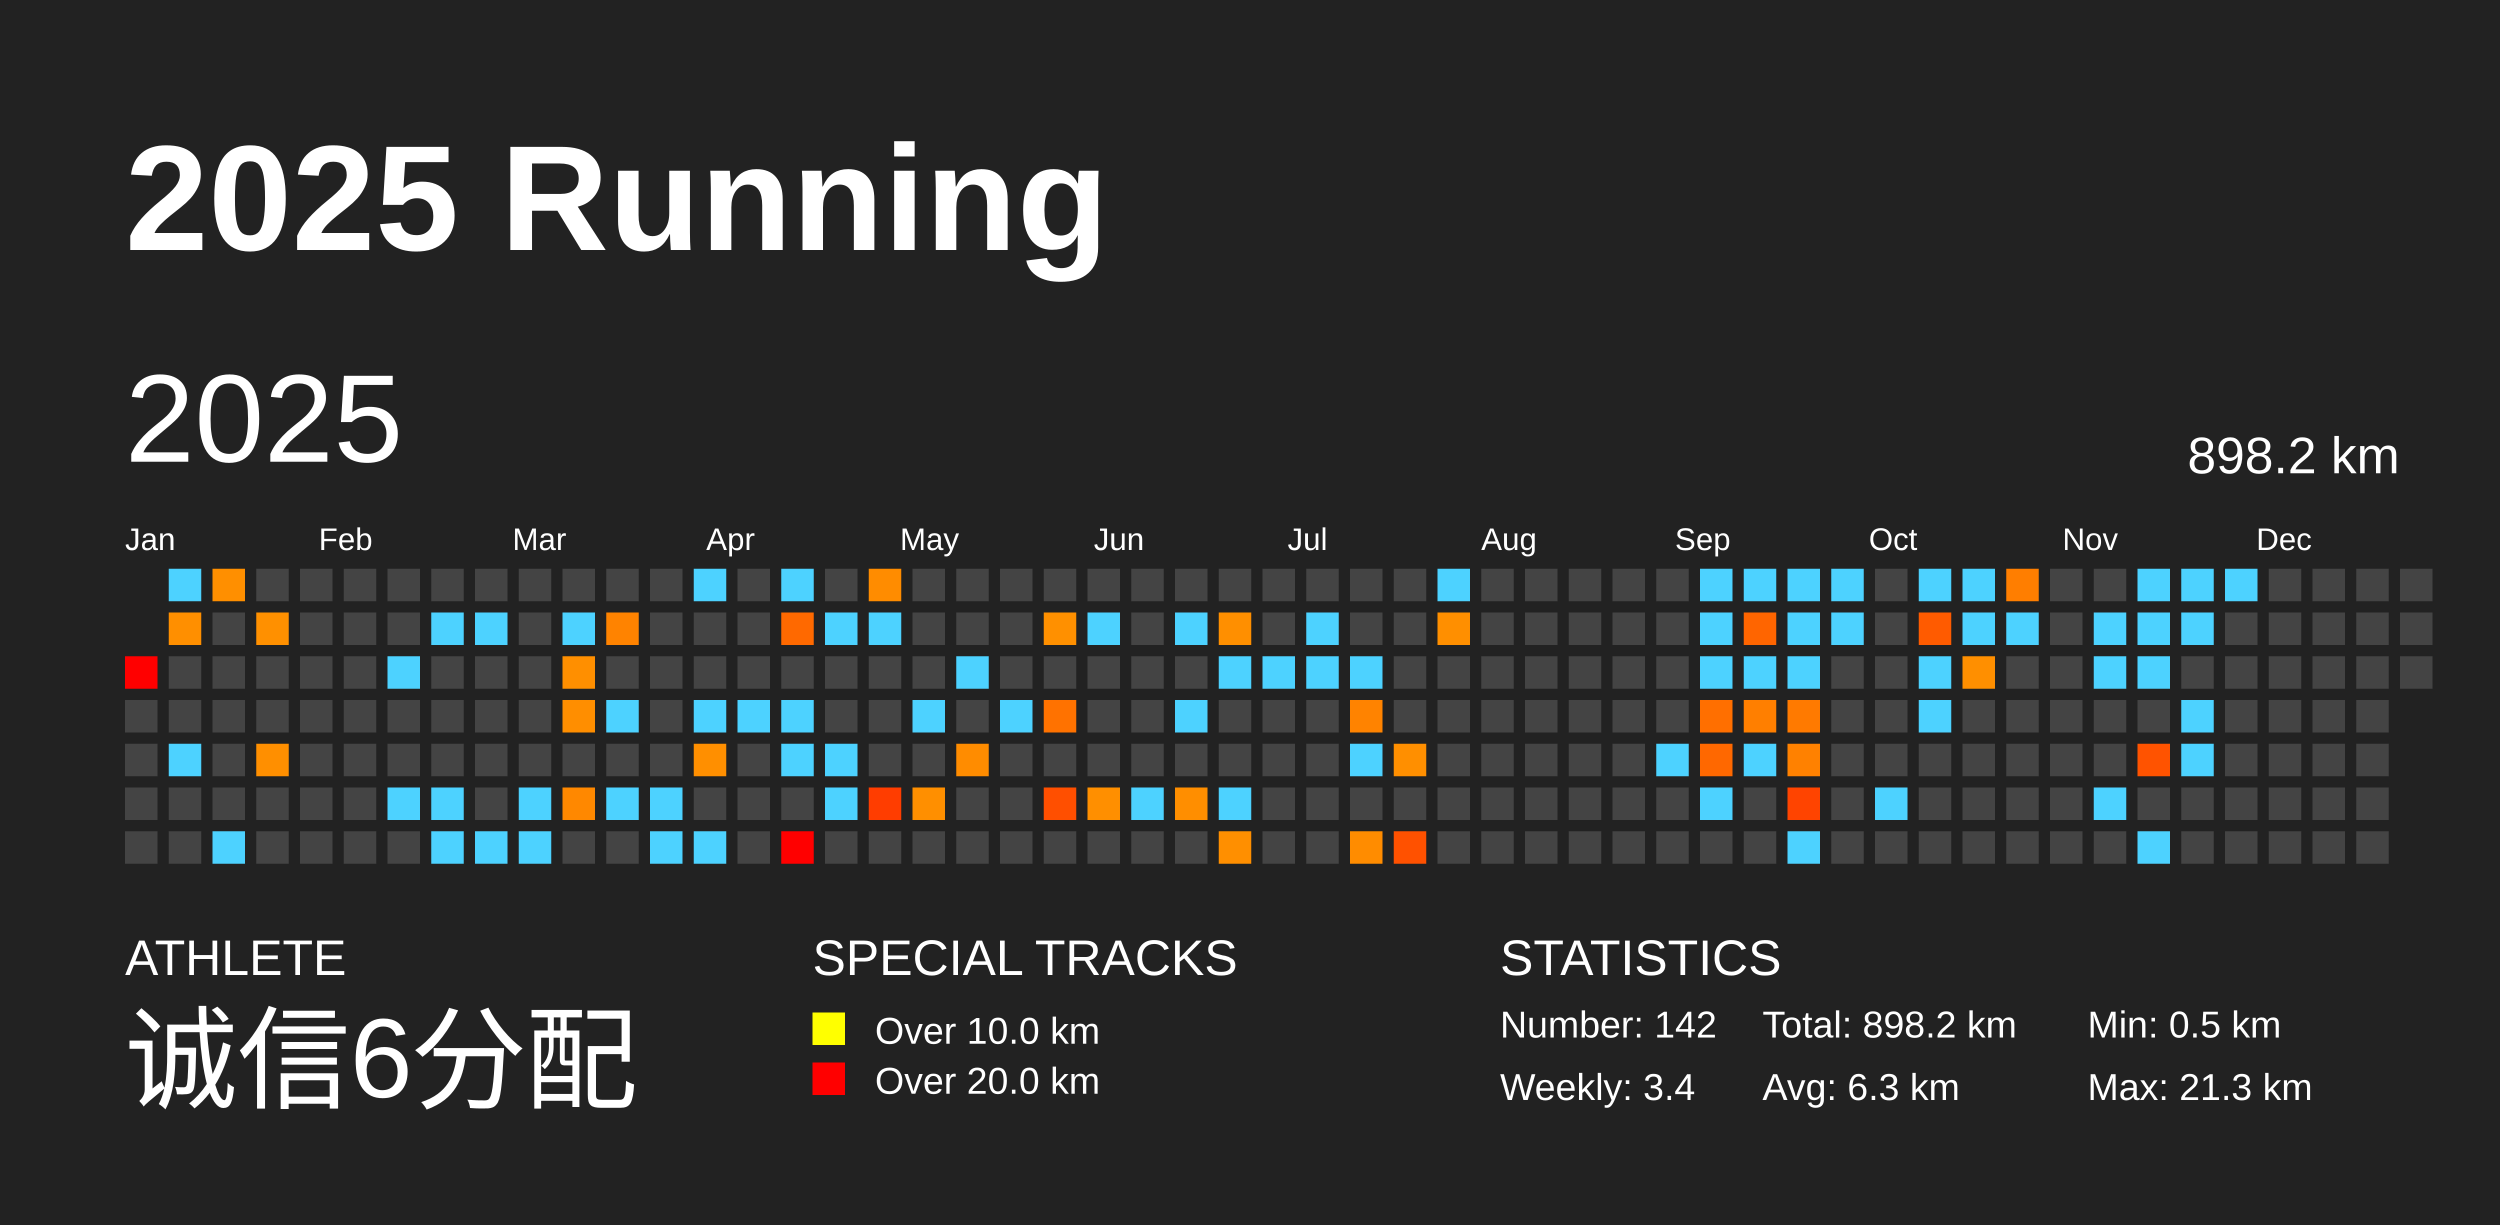
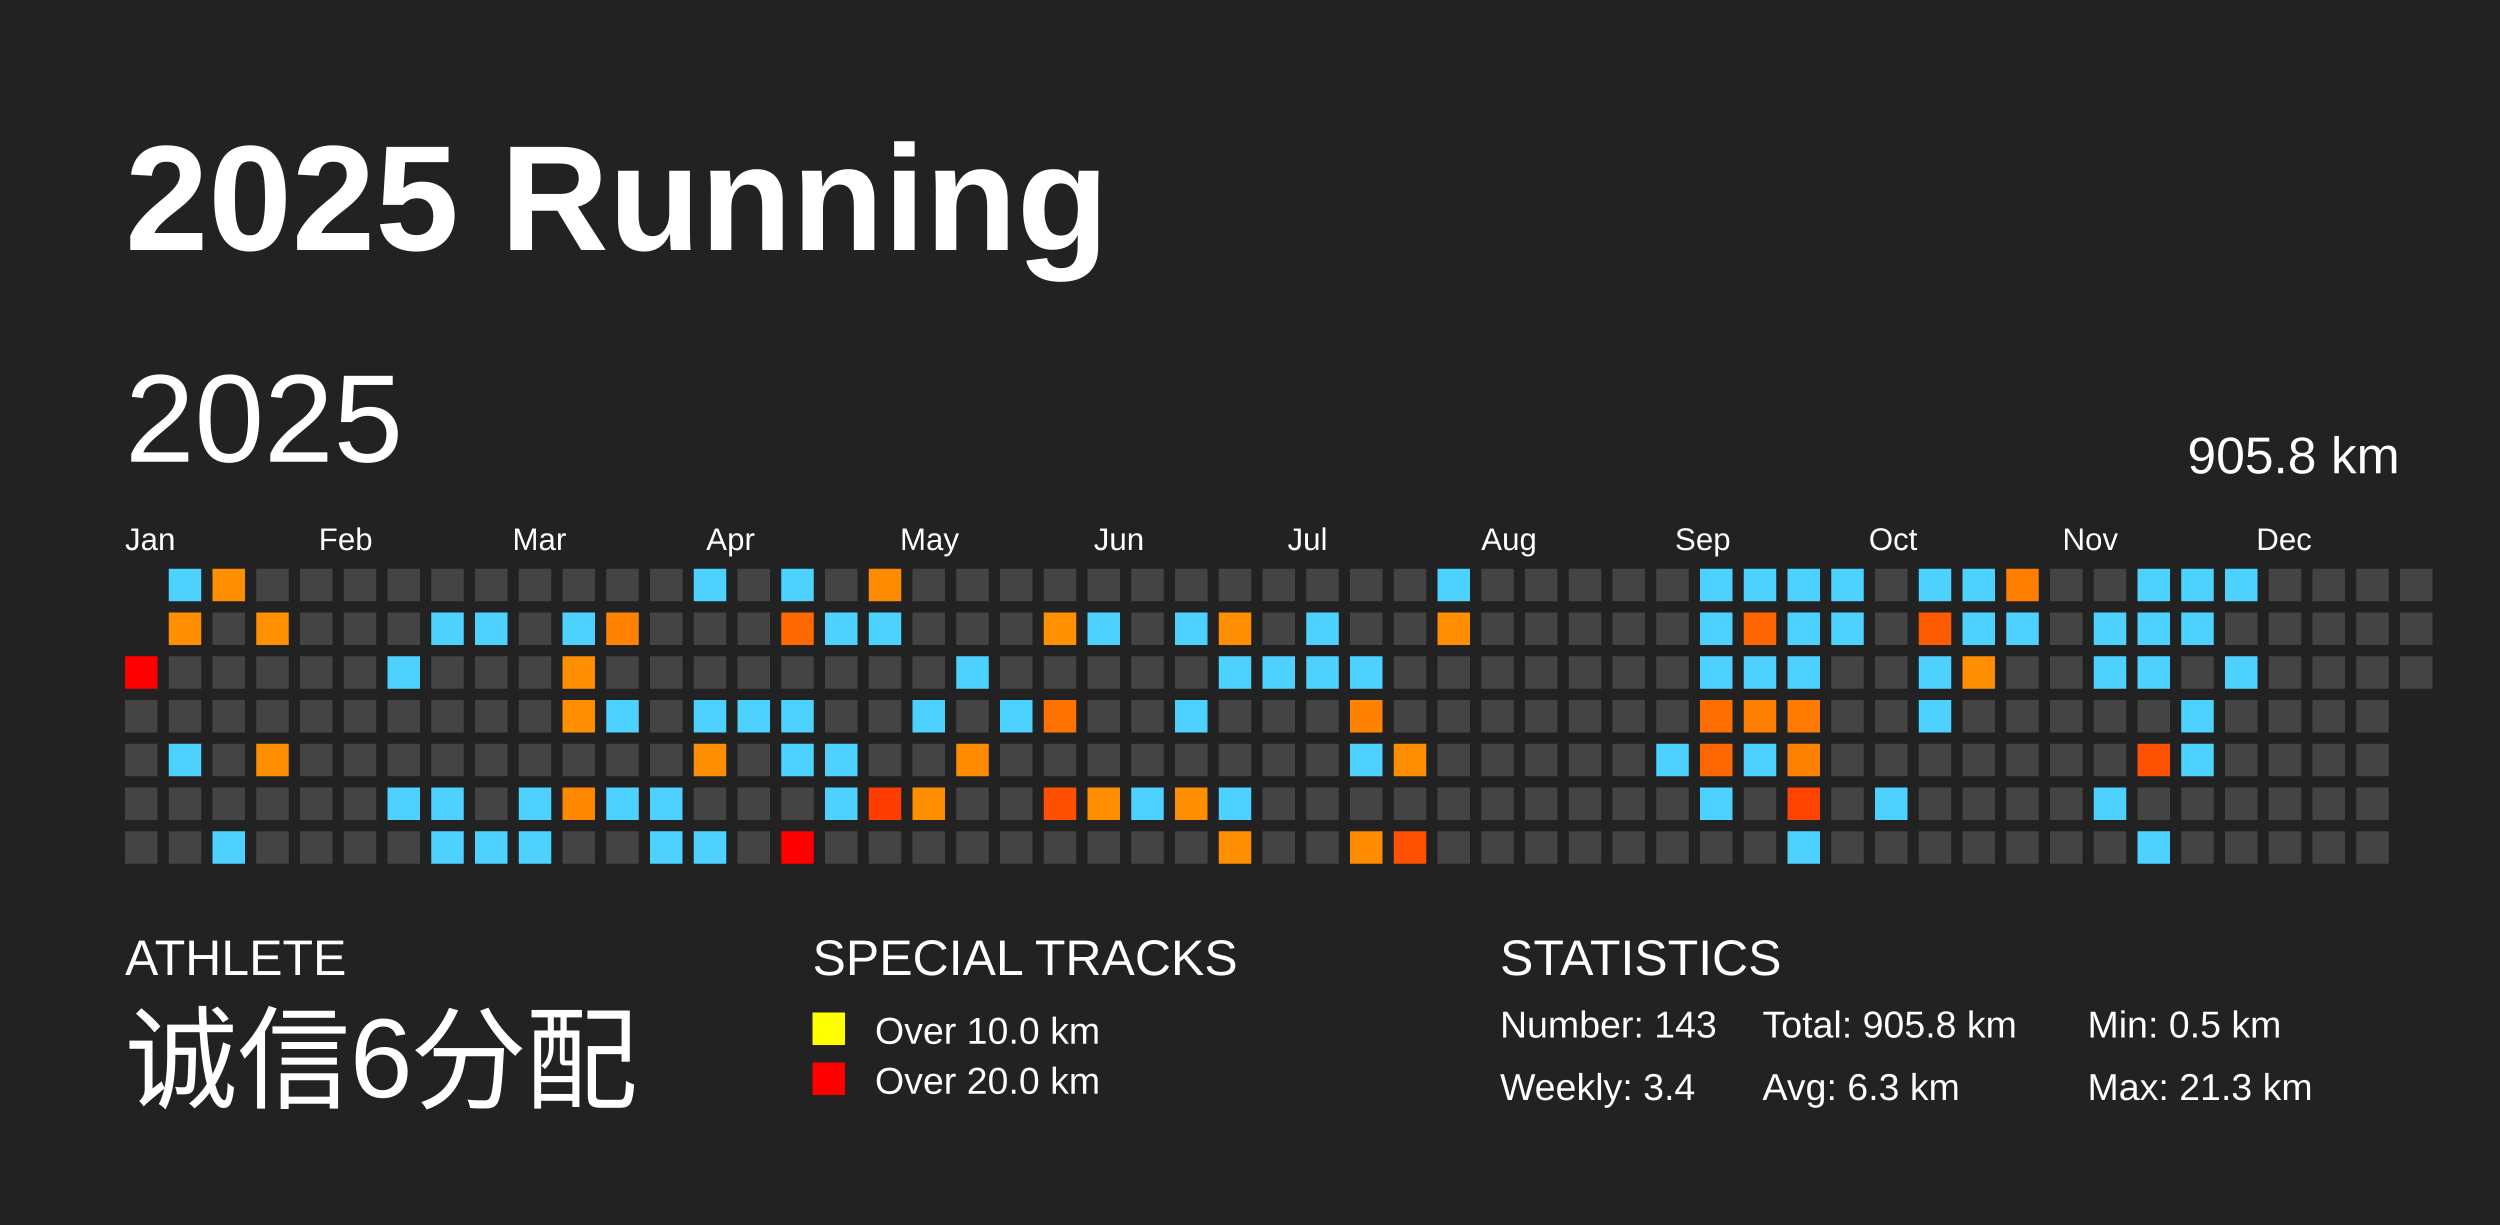
<svg xmlns="http://www.w3.org/2000/svg" baseProfile="full" height="98mm" version="1.1" viewBox="0,0,200,98" width="200mm">
  <defs />
  <rect fill="#222222" height="98" width="200" x="0" y="0" />
  <text fill="#FFFFFF" style="font-size:12px; font-family:Arial; font-weight:bold;" x="10" y="20">2025 Running</text>
  <text fill="#FFFFFF" style="font-size:4px; font-family:Arial" x="10" y="78">ATHLETE</text>
  <text fill="#FFFFFF" style="font-size:9px; font-family:Arial" x="10" y="88">诚信6分配</text>
  <text fill="#FFFFFF" style="font-size:4px; font-family:Arial" x="65" y="78">SPECIAL TRACKS</text>
  <rect fill="yellow" height="2.6" width="2.6" x="65" y="81" />
  <text fill="#FFFFFF" style="font-size:3px; font-family:Arial" x="70" y="83.5">Over 10.0 km</text>
  <rect fill="red" height="2.6" width="2.6" x="65" y="85" />
  <text fill="#FFFFFF" style="font-size:3px; font-family:Arial" x="70" y="87.5">Over 20.0 km</text>
  <text fill="#FFFFFF" style="font-size:4px; font-family:Arial" x="120" y="78">STATISTICS</text>
-   <text fill="#FFFFFF" style="font-size:3px; font-family:Arial" x="120" y="83">Number: 142</text>
+   <text fill="#FFFFFF" style="font-size:3px; font-family:Arial" x="120" y="83">Number: 143</text>
  <text fill="#FFFFFF" style="font-size:3px; font-family:Arial" x="120" y="88">Weekly: 3.4</text>
-   <text fill="#FFFFFF" style="font-size:3px; font-family:Arial" x="141" y="83">Total: 898.2 km</text>
+   <text fill="#FFFFFF" style="font-size:3px; font-family:Arial" x="141" y="83">Total: 905.8 km</text>
  <text fill="#FFFFFF" style="font-size:3px; font-family:Arial" x="141" y="88">Avg: 6.3 km</text>
  <text fill="#FFFFFF" style="font-size:3px; font-family:Arial" x="167" y="83">Min: 0.5 km</text>
  <text fill="#FFFFFF" style="font-size:3px; font-family:Arial" x="167" y="88">Max: 21.3 km</text>
  <text dominant-baseline="hanging" fill="#FFFFFF" style="font-size:10.0px; font-family:Arial;" x="10" y="30">2025</text>
-   <text dominant-baseline="hanging" fill="#FFFFFF" style="font-size:4.125px; font-family:Arial;" x="175" y="35">898.2 km</text>
+   <text dominant-baseline="hanging" fill="#FFFFFF" style="font-size:4.125px; font-family:Arial;" x="175" y="35">905.8 km</text>
  <text fill="#FFFFFF" style="font-size:2.5px; font-family:Arial" x="10.0" y="44">Jan</text>
  <text fill="#FFFFFF" style="font-size:2.5px; font-family:Arial" x="25.5" y="44">Feb</text>
  <text fill="#FFFFFF" style="font-size:2.5px; font-family:Arial" x="41.0" y="44">Mar</text>
  <text fill="#FFFFFF" style="font-size:2.5px; font-family:Arial" x="56.5" y="44">Apr</text>
  <text fill="#FFFFFF" style="font-size:2.5px; font-family:Arial" x="72.0" y="44">May</text>
  <text fill="#FFFFFF" style="font-size:2.5px; font-family:Arial" x="87.5" y="44">Jun</text>
  <text fill="#FFFFFF" style="font-size:2.5px; font-family:Arial" x="103.0" y="44">Jul</text>
  <text fill="#FFFFFF" style="font-size:2.5px; font-family:Arial" x="118.5" y="44">Aug</text>
  <text fill="#FFFFFF" style="font-size:2.5px; font-family:Arial" x="134.0" y="44">Sep</text>
  <text fill="#FFFFFF" style="font-size:2.5px; font-family:Arial" x="149.5" y="44">Oct</text>
  <text fill="#FFFFFF" style="font-size:2.5px; font-family:Arial" x="165.0" y="44">Nov</text>
  <text fill="#FFFFFF" style="font-size:2.5px; font-family:Arial" x="180.5" y="44">Dec</text>
  <rect fill="red" height="2.6" width="2.6" x="10.0" y="52.5" />
  <rect fill="#444444" height="2.6" width="2.6" x="10.0" y="56.0" />
  <rect fill="#444444" height="2.6" width="2.6" x="10.0" y="59.5" />
  <rect fill="#444444" height="2.6" width="2.6" x="10.0" y="63.0" />
  <rect fill="#444444" height="2.6" width="2.6" x="10.0" y="66.5" />
  <rect fill="#4dd2ff" height="2.6" width="2.6" x="13.5" y="45.5" />
  <rect fill="#ff8f00" height="2.6" width="2.6" x="13.5" y="49.0" />
  <rect fill="#444444" height="2.6" width="2.6" x="13.5" y="52.5" />
  <rect fill="#444444" height="2.6" width="2.6" x="13.5" y="56.0" />
  <rect fill="#4dd2ff" height="2.6" width="2.6" x="13.5" y="59.5" />
  <rect fill="#444444" height="2.6" width="2.6" x="13.5" y="63.0" />
  <rect fill="#444444" height="2.6" width="2.6" x="13.5" y="66.5" />
  <rect fill="#ff8f00" height="2.6" width="2.6" x="17.0" y="45.5" />
  <rect fill="#444444" height="2.6" width="2.6" x="17.0" y="49.0" />
  <rect fill="#444444" height="2.6" width="2.6" x="17.0" y="52.5" />
  <rect fill="#444444" height="2.6" width="2.6" x="17.0" y="56.0" />
  <rect fill="#444444" height="2.6" width="2.6" x="17.0" y="59.5" />
  <rect fill="#444444" height="2.6" width="2.6" x="17.0" y="63.0" />
  <rect fill="#4dd2ff" height="2.6" width="2.6" x="17.0" y="66.5" />
  <rect fill="#444444" height="2.6" width="2.6" x="20.5" y="45.5" />
  <rect fill="#ff9000" height="2.6" width="2.6" x="20.5" y="49.0" />
  <rect fill="#444444" height="2.6" width="2.6" x="20.5" y="52.5" />
  <rect fill="#444444" height="2.6" width="2.6" x="20.5" y="56.0" />
  <rect fill="#ff8f00" height="2.6" width="2.6" x="20.5" y="59.5" />
  <rect fill="#444444" height="2.6" width="2.6" x="20.5" y="63.0" />
  <rect fill="#444444" height="2.6" width="2.6" x="20.5" y="66.5" />
  <rect fill="#444444" height="2.6" width="2.6" x="24.0" y="45.5" />
  <rect fill="#444444" height="2.6" width="2.6" x="24.0" y="49.0" />
  <rect fill="#444444" height="2.6" width="2.6" x="24.0" y="52.5" />
  <rect fill="#444444" height="2.6" width="2.6" x="24.0" y="56.0" />
  <rect fill="#444444" height="2.6" width="2.6" x="24.0" y="59.5" />
  <rect fill="#444444" height="2.6" width="2.6" x="24.0" y="63.0" />
  <rect fill="#444444" height="2.6" width="2.6" x="24.0" y="66.5" />
  <rect fill="#444444" height="2.6" width="2.6" x="27.5" y="45.5" />
  <rect fill="#444444" height="2.6" width="2.6" x="27.5" y="49.0" />
  <rect fill="#444444" height="2.6" width="2.6" x="27.5" y="52.5" />
  <rect fill="#444444" height="2.6" width="2.6" x="27.5" y="56.0" />
  <rect fill="#444444" height="2.6" width="2.6" x="27.5" y="59.5" />
  <rect fill="#444444" height="2.6" width="2.6" x="27.5" y="63.0" />
  <rect fill="#444444" height="2.6" width="2.6" x="27.5" y="66.5" />
  <rect fill="#444444" height="2.6" width="2.6" x="31.0" y="45.5" />
  <rect fill="#444444" height="2.6" width="2.6" x="31.0" y="49.0" />
  <rect fill="#4dd2ff" height="2.6" width="2.6" x="31.0" y="52.5" />
  <rect fill="#444444" height="2.6" width="2.6" x="31.0" y="56.0" />
  <rect fill="#444444" height="2.6" width="2.6" x="31.0" y="59.5" />
  <rect fill="#4dd2ff" height="2.6" width="2.6" x="31.0" y="63.0" />
  <rect fill="#444444" height="2.6" width="2.6" x="31.0" y="66.5" />
  <rect fill="#444444" height="2.6" width="2.6" x="34.5" y="45.5" />
  <rect fill="#4dd2ff" height="2.6" width="2.6" x="34.5" y="49.0" />
  <rect fill="#444444" height="2.6" width="2.6" x="34.5" y="52.5" />
  <rect fill="#444444" height="2.6" width="2.6" x="34.5" y="56.0" />
  <rect fill="#444444" height="2.6" width="2.6" x="34.5" y="59.5" />
  <rect fill="#4dd2ff" height="2.6" width="2.6" x="34.5" y="63.0" />
  <rect fill="#4dd2ff" height="2.6" width="2.6" x="34.5" y="66.5" />
  <rect fill="#444444" height="2.6" width="2.6" x="38.0" y="45.5" />
  <rect fill="#4dd2ff" height="2.6" width="2.6" x="38.0" y="49.0" />
  <rect fill="#444444" height="2.6" width="2.6" x="38.0" y="52.5" />
  <rect fill="#444444" height="2.6" width="2.6" x="38.0" y="56.0" />
  <rect fill="#444444" height="2.6" width="2.6" x="38.0" y="59.5" />
  <rect fill="#444444" height="2.6" width="2.6" x="38.0" y="63.0" />
  <rect fill="#4dd2ff" height="2.6" width="2.6" x="38.0" y="66.5" />
  <rect fill="#444444" height="2.6" width="2.6" x="41.5" y="45.5" />
  <rect fill="#444444" height="2.6" width="2.6" x="41.5" y="49.0" />
  <rect fill="#444444" height="2.6" width="2.6" x="41.5" y="52.5" />
  <rect fill="#444444" height="2.6" width="2.6" x="41.5" y="56.0" />
  <rect fill="#444444" height="2.6" width="2.6" x="41.5" y="59.5" />
  <rect fill="#4dd2ff" height="2.6" width="2.6" x="41.5" y="63.0" />
  <rect fill="#4dd2ff" height="2.6" width="2.6" x="41.5" y="66.5" />
  <rect fill="#444444" height="2.6" width="2.6" x="45.0" y="45.5" />
  <rect fill="#4dd2ff" height="2.6" width="2.6" x="45.0" y="49.0" />
  <rect fill="#ff8f00" height="2.6" width="2.6" x="45.0" y="52.5" />
  <rect fill="#ff8e00" height="2.6" width="2.6" x="45.0" y="56.0" />
  <rect fill="#444444" height="2.6" width="2.6" x="45.0" y="59.5" />
  <rect fill="#ff8800" height="2.6" width="2.6" x="45.0" y="63.0" />
  <rect fill="#444444" height="2.6" width="2.6" x="45.0" y="66.5" />
  <rect fill="#444444" height="2.6" width="2.6" x="48.5" y="45.5" />
  <rect fill="#ff8300" height="2.6" width="2.6" x="48.5" y="49.0" />
  <rect fill="#444444" height="2.6" width="2.6" x="48.5" y="52.5" />
  <rect fill="#4dd2ff" height="2.6" width="2.6" x="48.5" y="56.0" />
  <rect fill="#444444" height="2.6" width="2.6" x="48.5" y="59.5" />
  <rect fill="#4dd2ff" height="2.6" width="2.6" x="48.5" y="63.0" />
  <rect fill="#444444" height="2.6" width="2.6" x="48.5" y="66.5" />
  <rect fill="#444444" height="2.6" width="2.6" x="52.0" y="45.5" />
  <rect fill="#444444" height="2.6" width="2.6" x="52.0" y="49.0" />
  <rect fill="#444444" height="2.6" width="2.6" x="52.0" y="52.5" />
  <rect fill="#444444" height="2.6" width="2.6" x="52.0" y="56.0" />
  <rect fill="#444444" height="2.6" width="2.6" x="52.0" y="59.5" />
  <rect fill="#4dd2ff" height="2.6" width="2.6" x="52.0" y="63.0" />
  <rect fill="#4dd2ff" height="2.6" width="2.6" x="52.0" y="66.5" />
  <rect fill="#4dd2ff" height="2.6" width="2.6" x="55.5" y="45.5" />
  <rect fill="#444444" height="2.6" width="2.6" x="55.5" y="49.0" />
  <rect fill="#444444" height="2.6" width="2.6" x="55.5" y="52.5" />
  <rect fill="#4dd2ff" height="2.6" width="2.6" x="55.5" y="56.0" />
  <rect fill="#ff8f00" height="2.6" width="2.6" x="55.5" y="59.5" />
  <rect fill="#444444" height="2.6" width="2.6" x="55.5" y="63.0" />
  <rect fill="#4dd2ff" height="2.6" width="2.6" x="55.5" y="66.5" />
  <rect fill="#444444" height="2.6" width="2.6" x="59.0" y="45.5" />
  <rect fill="#444444" height="2.6" width="2.6" x="59.0" y="49.0" />
  <rect fill="#444444" height="2.6" width="2.6" x="59.0" y="52.5" />
  <rect fill="#4dd2ff" height="2.6" width="2.6" x="59.0" y="56.0" />
  <rect fill="#444444" height="2.6" width="2.6" x="59.0" y="59.5" />
  <rect fill="#444444" height="2.6" width="2.6" x="59.0" y="63.0" />
  <rect fill="#444444" height="2.6" width="2.6" x="59.0" y="66.5" />
  <rect fill="#4dd2ff" height="2.6" width="2.6" x="62.5" y="45.5" />
  <rect fill="#ff6900" height="2.6" width="2.6" x="62.5" y="49.0" />
  <rect fill="#444444" height="2.6" width="2.6" x="62.5" y="52.5" />
  <rect fill="#4dd2ff" height="2.6" width="2.6" x="62.5" y="56.0" />
  <rect fill="#4dd2ff" height="2.6" width="2.6" x="62.5" y="59.5" />
  <rect fill="#444444" height="2.6" width="2.6" x="62.5" y="63.0" />
  <rect fill="red" height="2.6" width="2.6" x="62.5" y="66.5" />
  <rect fill="#444444" height="2.6" width="2.6" x="66.0" y="45.5" />
  <rect fill="#4dd2ff" height="2.6" width="2.6" x="66.0" y="49.0" />
  <rect fill="#444444" height="2.6" width="2.6" x="66.0" y="52.5" />
  <rect fill="#444444" height="2.6" width="2.6" x="66.0" y="56.0" />
  <rect fill="#4dd2ff" height="2.6" width="2.6" x="66.0" y="59.5" />
  <rect fill="#4dd2ff" height="2.6" width="2.6" x="66.0" y="63.0" />
  <rect fill="#444444" height="2.6" width="2.6" x="66.0" y="66.5" />
  <rect fill="#ff8c00" height="2.6" width="2.6" x="69.5" y="45.5" />
  <rect fill="#4dd2ff" height="2.6" width="2.6" x="69.5" y="49.0" />
  <rect fill="#444444" height="2.6" width="2.6" x="69.5" y="52.5" />
  <rect fill="#444444" height="2.6" width="2.6" x="69.5" y="56.0" />
  <rect fill="#444444" height="2.6" width="2.6" x="69.5" y="59.5" />
  <rect fill="#ff3d00" height="2.6" width="2.6" x="69.5" y="63.0" />
  <rect fill="#444444" height="2.6" width="2.6" x="69.5" y="66.5" />
  <rect fill="#444444" height="2.6" width="2.6" x="73.0" y="45.5" />
  <rect fill="#444444" height="2.6" width="2.6" x="73.0" y="49.0" />
  <rect fill="#444444" height="2.6" width="2.6" x="73.0" y="52.5" />
  <rect fill="#4dd2ff" height="2.6" width="2.6" x="73.0" y="56.0" />
  <rect fill="#444444" height="2.6" width="2.6" x="73.0" y="59.5" />
  <rect fill="#ff8f00" height="2.6" width="2.6" x="73.0" y="63.0" />
  <rect fill="#444444" height="2.6" width="2.6" x="73.0" y="66.5" />
  <rect fill="#444444" height="2.6" width="2.6" x="76.5" y="45.5" />
  <rect fill="#444444" height="2.6" width="2.6" x="76.5" y="49.0" />
  <rect fill="#4dd2ff" height="2.6" width="2.6" x="76.5" y="52.5" />
  <rect fill="#444444" height="2.6" width="2.6" x="76.5" y="56.0" />
  <rect fill="#ff8c00" height="2.6" width="2.6" x="76.5" y="59.5" />
  <rect fill="#444444" height="2.6" width="2.6" x="76.5" y="63.0" />
  <rect fill="#444444" height="2.6" width="2.6" x="76.5" y="66.5" />
  <rect fill="#444444" height="2.6" width="2.6" x="80.0" y="45.5" />
  <rect fill="#444444" height="2.6" width="2.6" x="80.0" y="49.0" />
  <rect fill="#444444" height="2.6" width="2.6" x="80.0" y="52.5" />
  <rect fill="#4dd2ff" height="2.6" width="2.6" x="80.0" y="56.0" />
  <rect fill="#444444" height="2.6" width="2.6" x="80.0" y="59.5" />
  <rect fill="#444444" height="2.6" width="2.6" x="80.0" y="63.0" />
  <rect fill="#444444" height="2.6" width="2.6" x="80.0" y="66.5" />
  <rect fill="#444444" height="2.6" width="2.6" x="83.5" y="45.5" />
  <rect fill="#ff9000" height="2.6" width="2.6" x="83.5" y="49.0" />
  <rect fill="#444444" height="2.6" width="2.6" x="83.5" y="52.5" />
  <rect fill="#ff7200" height="2.6" width="2.6" x="83.5" y="56.0" />
  <rect fill="#444444" height="2.6" width="2.6" x="83.5" y="59.5" />
  <rect fill="#ff4f00" height="2.6" width="2.6" x="83.5" y="63.0" />
  <rect fill="#444444" height="2.6" width="2.6" x="83.5" y="66.5" />
  <rect fill="#444444" height="2.6" width="2.6" x="87.0" y="45.5" />
  <rect fill="#4dd2ff" height="2.6" width="2.6" x="87.0" y="49.0" />
  <rect fill="#444444" height="2.6" width="2.6" x="87.0" y="52.5" />
  <rect fill="#444444" height="2.6" width="2.6" x="87.0" y="56.0" />
  <rect fill="#444444" height="2.6" width="2.6" x="87.0" y="59.5" />
  <rect fill="#ff8f00" height="2.6" width="2.6" x="87.0" y="63.0" />
  <rect fill="#444444" height="2.6" width="2.6" x="87.0" y="66.5" />
  <rect fill="#444444" height="2.6" width="2.6" x="90.5" y="45.5" />
  <rect fill="#444444" height="2.6" width="2.6" x="90.5" y="49.0" />
  <rect fill="#444444" height="2.6" width="2.6" x="90.5" y="52.5" />
  <rect fill="#444444" height="2.6" width="2.6" x="90.5" y="56.0" />
  <rect fill="#444444" height="2.6" width="2.6" x="90.5" y="59.5" />
  <rect fill="#4dd2ff" height="2.6" width="2.6" x="90.5" y="63.0" />
  <rect fill="#444444" height="2.6" width="2.6" x="90.5" y="66.5" />
  <rect fill="#444444" height="2.6" width="2.6" x="94.0" y="45.5" />
  <rect fill="#4dd2ff" height="2.6" width="2.6" x="94.0" y="49.0" />
  <rect fill="#444444" height="2.6" width="2.6" x="94.0" y="52.5" />
  <rect fill="#4dd2ff" height="2.6" width="2.6" x="94.0" y="56.0" />
  <rect fill="#444444" height="2.6" width="2.6" x="94.0" y="59.5" />
  <rect fill="#ff8e00" height="2.6" width="2.6" x="94.0" y="63.0" />
  <rect fill="#444444" height="2.6" width="2.6" x="94.0" y="66.5" />
  <rect fill="#444444" height="2.6" width="2.6" x="97.5" y="45.5" />
  <rect fill="#ff8f00" height="2.6" width="2.6" x="97.5" y="49.0" />
  <rect fill="#4dd2ff" height="2.6" width="2.6" x="97.5" y="52.5" />
  <rect fill="#444444" height="2.6" width="2.6" x="97.5" y="56.0" />
  <rect fill="#444444" height="2.6" width="2.6" x="97.5" y="59.5" />
  <rect fill="#4dd2ff" height="2.6" width="2.6" x="97.5" y="63.0" />
  <rect fill="#ff8f00" height="2.6" width="2.6" x="97.5" y="66.5" />
  <rect fill="#444444" height="2.6" width="2.6" x="101.0" y="45.5" />
  <rect fill="#444444" height="2.6" width="2.6" x="101.0" y="49.0" />
  <rect fill="#4dd2ff" height="2.6" width="2.6" x="101.0" y="52.5" />
  <rect fill="#444444" height="2.6" width="2.6" x="101.0" y="56.0" />
  <rect fill="#444444" height="2.6" width="2.6" x="101.0" y="59.5" />
  <rect fill="#444444" height="2.6" width="2.6" x="101.0" y="63.0" />
  <rect fill="#444444" height="2.6" width="2.6" x="101.0" y="66.5" />
  <rect fill="#444444" height="2.6" width="2.6" x="104.5" y="45.5" />
  <rect fill="#4dd2ff" height="2.6" width="2.6" x="104.5" y="49.0" />
  <rect fill="#4dd2ff" height="2.6" width="2.6" x="104.5" y="52.5" />
  <rect fill="#444444" height="2.6" width="2.6" x="104.5" y="56.0" />
  <rect fill="#444444" height="2.6" width="2.6" x="104.5" y="59.5" />
  <rect fill="#444444" height="2.6" width="2.6" x="104.5" y="63.0" />
  <rect fill="#444444" height="2.6" width="2.6" x="104.5" y="66.5" />
  <rect fill="#444444" height="2.6" width="2.6" x="108.0" y="45.5" />
  <rect fill="#444444" height="2.6" width="2.6" x="108.0" y="49.0" />
  <rect fill="#4dd2ff" height="2.6" width="2.6" x="108.0" y="52.5" />
  <rect fill="#ff8300" height="2.6" width="2.6" x="108.0" y="56.0" />
  <rect fill="#4dd2ff" height="2.6" width="2.6" x="108.0" y="59.5" />
  <rect fill="#444444" height="2.6" width="2.6" x="108.0" y="63.0" />
  <rect fill="#ff8c00" height="2.6" width="2.6" x="108.0" y="66.5" />
  <rect fill="#444444" height="2.6" width="2.6" x="111.5" y="45.5" />
  <rect fill="#444444" height="2.6" width="2.6" x="111.5" y="49.0" />
  <rect fill="#444444" height="2.6" width="2.6" x="111.5" y="52.5" />
  <rect fill="#444444" height="2.6" width="2.6" x="111.5" y="56.0" />
  <rect fill="#ff8f00" height="2.6" width="2.6" x="111.5" y="59.5" />
  <rect fill="#444444" height="2.6" width="2.6" x="111.5" y="63.0" />
  <rect fill="#ff5100" height="2.6" width="2.6" x="111.5" y="66.5" />
  <rect fill="#4dd2ff" height="2.6" width="2.6" x="115.0" y="45.5" />
  <rect fill="#ff8f00" height="2.6" width="2.6" x="115.0" y="49.0" />
  <rect fill="#444444" height="2.6" width="2.6" x="115.0" y="52.5" />
  <rect fill="#444444" height="2.6" width="2.6" x="115.0" y="56.0" />
  <rect fill="#444444" height="2.6" width="2.6" x="115.0" y="59.5" />
  <rect fill="#444444" height="2.6" width="2.6" x="115.0" y="63.0" />
  <rect fill="#444444" height="2.6" width="2.6" x="115.0" y="66.5" />
  <rect fill="#444444" height="2.6" width="2.6" x="118.5" y="45.5" />
  <rect fill="#444444" height="2.6" width="2.6" x="118.5" y="49.0" />
  <rect fill="#444444" height="2.6" width="2.6" x="118.5" y="52.5" />
  <rect fill="#444444" height="2.6" width="2.6" x="118.5" y="56.0" />
  <rect fill="#444444" height="2.6" width="2.6" x="118.5" y="59.5" />
  <rect fill="#444444" height="2.6" width="2.6" x="118.5" y="63.0" />
  <rect fill="#444444" height="2.6" width="2.6" x="118.5" y="66.5" />
  <rect fill="#444444" height="2.6" width="2.6" x="122.0" y="45.5" />
  <rect fill="#444444" height="2.6" width="2.6" x="122.0" y="49.0" />
  <rect fill="#444444" height="2.6" width="2.6" x="122.0" y="52.5" />
  <rect fill="#444444" height="2.6" width="2.6" x="122.0" y="56.0" />
  <rect fill="#444444" height="2.6" width="2.6" x="122.0" y="59.5" />
  <rect fill="#444444" height="2.6" width="2.6" x="122.0" y="63.0" />
  <rect fill="#444444" height="2.6" width="2.6" x="122.0" y="66.5" />
  <rect fill="#444444" height="2.6" width="2.6" x="125.5" y="45.5" />
  <rect fill="#444444" height="2.6" width="2.6" x="125.5" y="49.0" />
  <rect fill="#444444" height="2.6" width="2.6" x="125.5" y="52.5" />
  <rect fill="#444444" height="2.6" width="2.6" x="125.5" y="56.0" />
  <rect fill="#444444" height="2.6" width="2.6" x="125.5" y="59.5" />
  <rect fill="#444444" height="2.6" width="2.6" x="125.5" y="63.0" />
  <rect fill="#444444" height="2.6" width="2.6" x="125.5" y="66.5" />
  <rect fill="#444444" height="2.6" width="2.6" x="129.0" y="45.5" />
  <rect fill="#444444" height="2.6" width="2.6" x="129.0" y="49.0" />
  <rect fill="#444444" height="2.6" width="2.6" x="129.0" y="52.5" />
  <rect fill="#444444" height="2.6" width="2.6" x="129.0" y="56.0" />
  <rect fill="#444444" height="2.6" width="2.6" x="129.0" y="59.5" />
  <rect fill="#444444" height="2.6" width="2.6" x="129.0" y="63.0" />
  <rect fill="#444444" height="2.6" width="2.6" x="129.0" y="66.5" />
  <rect fill="#444444" height="2.6" width="2.6" x="132.5" y="45.5" />
  <rect fill="#444444" height="2.6" width="2.6" x="132.5" y="49.0" />
  <rect fill="#444444" height="2.6" width="2.6" x="132.5" y="52.5" />
  <rect fill="#444444" height="2.6" width="2.6" x="132.5" y="56.0" />
  <rect fill="#4dd2ff" height="2.6" width="2.6" x="132.5" y="59.5" />
  <rect fill="#444444" height="2.6" width="2.6" x="132.5" y="63.0" />
  <rect fill="#444444" height="2.6" width="2.6" x="132.5" y="66.5" />
  <rect fill="#4dd2ff" height="2.6" width="2.6" x="136.0" y="45.5" />
  <rect fill="#4dd2ff" height="2.6" width="2.6" x="136.0" y="49.0" />
  <rect fill="#4dd2ff" height="2.6" width="2.6" x="136.0" y="52.5" />
  <rect fill="#ff6f00" height="2.6" width="2.6" x="136.0" y="56.0" />
  <rect fill="#ff6800" height="2.6" width="2.6" x="136.0" y="59.5" />
  <rect fill="#4dd2ff" height="2.6" width="2.6" x="136.0" y="63.0" />
  <rect fill="#444444" height="2.6" width="2.6" x="136.0" y="66.5" />
  <rect fill="#4dd2ff" height="2.6" width="2.6" x="139.5" y="45.5" />
  <rect fill="#ff6500" height="2.6" width="2.6" x="139.5" y="49.0" />
  <rect fill="#4dd2ff" height="2.6" width="2.6" x="139.5" y="52.5" />
  <rect fill="#ff7f00" height="2.6" width="2.6" x="139.5" y="56.0" />
  <rect fill="#4dd2ff" height="2.6" width="2.6" x="139.5" y="59.5" />
  <rect fill="#444444" height="2.6" width="2.6" x="139.5" y="63.0" />
  <rect fill="#444444" height="2.6" width="2.6" x="139.5" y="66.5" />
  <rect fill="#4dd2ff" height="2.6" width="2.6" x="143.0" y="45.5" />
  <rect fill="#4dd2ff" height="2.6" width="2.6" x="143.0" y="49.0" />
  <rect fill="#4dd2ff" height="2.6" width="2.6" x="143.0" y="52.5" />
  <rect fill="#ff7a00" height="2.6" width="2.6" x="143.0" y="56.0" />
  <rect fill="#ff8100" height="2.6" width="2.6" x="143.0" y="59.5" />
  <rect fill="#ff4400" height="2.6" width="2.6" x="143.0" y="63.0" />
  <rect fill="#4dd2ff" height="2.6" width="2.6" x="143.0" y="66.5" />
  <rect fill="#4dd2ff" height="2.6" width="2.6" x="146.5" y="45.5" />
  <rect fill="#4dd2ff" height="2.6" width="2.6" x="146.5" y="49.0" />
  <rect fill="#444444" height="2.6" width="2.6" x="146.5" y="52.5" />
  <rect fill="#444444" height="2.6" width="2.6" x="146.5" y="56.0" />
  <rect fill="#444444" height="2.6" width="2.6" x="146.5" y="59.5" />
  <rect fill="#444444" height="2.6" width="2.6" x="146.5" y="63.0" />
  <rect fill="#444444" height="2.6" width="2.6" x="146.5" y="66.5" />
  <rect fill="#444444" height="2.6" width="2.6" x="150.0" y="45.5" />
  <rect fill="#444444" height="2.6" width="2.6" x="150.0" y="49.0" />
  <rect fill="#444444" height="2.6" width="2.6" x="150.0" y="52.5" />
  <rect fill="#444444" height="2.6" width="2.6" x="150.0" y="56.0" />
  <rect fill="#444444" height="2.6" width="2.6" x="150.0" y="59.5" />
  <rect fill="#4dd2ff" height="2.6" width="2.6" x="150.0" y="63.0" />
  <rect fill="#444444" height="2.6" width="2.6" x="150.0" y="66.5" />
  <rect fill="#4dd2ff" height="2.6" width="2.6" x="153.5" y="45.5" />
  <rect fill="#ff5b00" height="2.6" width="2.6" x="153.5" y="49.0" />
  <rect fill="#4dd2ff" height="2.6" width="2.6" x="153.5" y="52.5" />
  <rect fill="#4dd2ff" height="2.6" width="2.6" x="153.5" y="56.0" />
  <rect fill="#444444" height="2.6" width="2.6" x="153.5" y="59.5" />
  <rect fill="#444444" height="2.6" width="2.6" x="153.5" y="63.0" />
  <rect fill="#444444" height="2.6" width="2.6" x="153.5" y="66.5" />
  <rect fill="#4dd2ff" height="2.6" width="2.6" x="157.0" y="45.5" />
  <rect fill="#4dd2ff" height="2.6" width="2.6" x="157.0" y="49.0" />
  <rect fill="#ff8f00" height="2.6" width="2.6" x="157.0" y="52.5" />
  <rect fill="#444444" height="2.6" width="2.6" x="157.0" y="56.0" />
  <rect fill="#444444" height="2.6" width="2.6" x="157.0" y="59.5" />
  <rect fill="#444444" height="2.6" width="2.6" x="157.0" y="63.0" />
  <rect fill="#444444" height="2.6" width="2.6" x="157.0" y="66.5" />
  <rect fill="#ff7e00" height="2.6" width="2.6" x="160.5" y="45.5" />
  <rect fill="#4dd2ff" height="2.6" width="2.6" x="160.5" y="49.0" />
  <rect fill="#444444" height="2.6" width="2.6" x="160.5" y="52.5" />
  <rect fill="#444444" height="2.6" width="2.6" x="160.5" y="56.0" />
  <rect fill="#444444" height="2.6" width="2.6" x="160.5" y="59.5" />
  <rect fill="#444444" height="2.6" width="2.6" x="160.5" y="63.0" />
  <rect fill="#444444" height="2.6" width="2.6" x="160.5" y="66.5" />
  <rect fill="#444444" height="2.6" width="2.6" x="164.0" y="45.5" />
  <rect fill="#444444" height="2.6" width="2.6" x="164.0" y="49.0" />
  <rect fill="#444444" height="2.6" width="2.6" x="164.0" y="52.5" />
  <rect fill="#444444" height="2.6" width="2.6" x="164.0" y="56.0" />
  <rect fill="#444444" height="2.6" width="2.6" x="164.0" y="59.5" />
  <rect fill="#444444" height="2.6" width="2.6" x="164.0" y="63.0" />
  <rect fill="#444444" height="2.6" width="2.6" x="164.0" y="66.5" />
  <rect fill="#444444" height="2.6" width="2.6" x="167.5" y="45.5" />
  <rect fill="#4dd2ff" height="2.6" width="2.6" x="167.5" y="49.0" />
  <rect fill="#4dd2ff" height="2.6" width="2.6" x="167.5" y="52.5" />
  <rect fill="#444444" height="2.6" width="2.6" x="167.5" y="56.0" />
  <rect fill="#444444" height="2.6" width="2.6" x="167.5" y="59.5" />
  <rect fill="#4dd2ff" height="2.6" width="2.6" x="167.5" y="63.0" />
  <rect fill="#444444" height="2.6" width="2.6" x="167.5" y="66.5" />
  <rect fill="#4dd2ff" height="2.6" width="2.6" x="171.0" y="45.5" />
  <rect fill="#4dd2ff" height="2.6" width="2.6" x="171.0" y="49.0" />
  <rect fill="#4dd2ff" height="2.6" width="2.6" x="171.0" y="52.5" />
  <rect fill="#444444" height="2.6" width="2.6" x="171.0" y="56.0" />
  <rect fill="#ff5300" height="2.6" width="2.6" x="171.0" y="59.5" />
  <rect fill="#444444" height="2.6" width="2.6" x="171.0" y="63.0" />
  <rect fill="#4dd2ff" height="2.6" width="2.6" x="171.0" y="66.5" />
  <rect fill="#4dd2ff" height="2.6" width="2.6" x="174.5" y="45.5" />
  <rect fill="#4dd2ff" height="2.6" width="2.6" x="174.5" y="49.0" />
  <rect fill="#444444" height="2.6" width="2.6" x="174.5" y="52.5" />
  <rect fill="#4dd2ff" height="2.6" width="2.6" x="174.5" y="56.0" />
  <rect fill="#4dd2ff" height="2.6" width="2.6" x="174.5" y="59.5" />
  <rect fill="#444444" height="2.6" width="2.6" x="174.5" y="63.0" />
  <rect fill="#444444" height="2.6" width="2.6" x="174.5" y="66.5" />
  <rect fill="#4dd2ff" height="2.6" width="2.6" x="178.0" y="45.5" />
  <rect fill="#444444" height="2.6" width="2.6" x="178.0" y="49.0" />
-   <rect fill="#444444" height="2.6" width="2.6" x="178.0" y="52.5" />
+   <rect fill="#4dd2ff" height="2.6" width="2.6" x="178.0" y="52.5" />
  <rect fill="#444444" height="2.6" width="2.6" x="178.0" y="56.0" />
  <rect fill="#444444" height="2.6" width="2.6" x="178.0" y="59.5" />
  <rect fill="#444444" height="2.6" width="2.6" x="178.0" y="63.0" />
  <rect fill="#444444" height="2.6" width="2.6" x="178.0" y="66.5" />
  <rect fill="#444444" height="2.6" width="2.6" x="181.5" y="45.5" />
  <rect fill="#444444" height="2.6" width="2.6" x="181.5" y="49.0" />
  <rect fill="#444444" height="2.6" width="2.6" x="181.5" y="52.5" />
  <rect fill="#444444" height="2.6" width="2.6" x="181.5" y="56.0" />
  <rect fill="#444444" height="2.6" width="2.6" x="181.5" y="59.5" />
  <rect fill="#444444" height="2.6" width="2.6" x="181.5" y="63.0" />
  <rect fill="#444444" height="2.6" width="2.6" x="181.5" y="66.5" />
  <rect fill="#444444" height="2.6" width="2.6" x="185.0" y="45.5" />
  <rect fill="#444444" height="2.6" width="2.6" x="185.0" y="49.0" />
  <rect fill="#444444" height="2.6" width="2.6" x="185.0" y="52.5" />
  <rect fill="#444444" height="2.6" width="2.6" x="185.0" y="56.0" />
  <rect fill="#444444" height="2.6" width="2.6" x="185.0" y="59.5" />
  <rect fill="#444444" height="2.6" width="2.6" x="185.0" y="63.0" />
  <rect fill="#444444" height="2.6" width="2.6" x="185.0" y="66.5" />
  <rect fill="#444444" height="2.6" width="2.6" x="188.5" y="45.5" />
  <rect fill="#444444" height="2.6" width="2.6" x="188.5" y="49.0" />
  <rect fill="#444444" height="2.6" width="2.6" x="188.5" y="52.5" />
  <rect fill="#444444" height="2.6" width="2.6" x="188.5" y="56.0" />
  <rect fill="#444444" height="2.6" width="2.6" x="188.5" y="59.5" />
  <rect fill="#444444" height="2.6" width="2.6" x="188.5" y="63.0" />
  <rect fill="#444444" height="2.6" width="2.6" x="188.5" y="66.5" />
  <rect fill="#444444" height="2.6" width="2.6" x="192.0" y="45.5" />
  <rect fill="#444444" height="2.6" width="2.6" x="192.0" y="49.0" />
  <rect fill="#444444" height="2.6" width="2.6" x="192.0" y="52.5" />
</svg>
